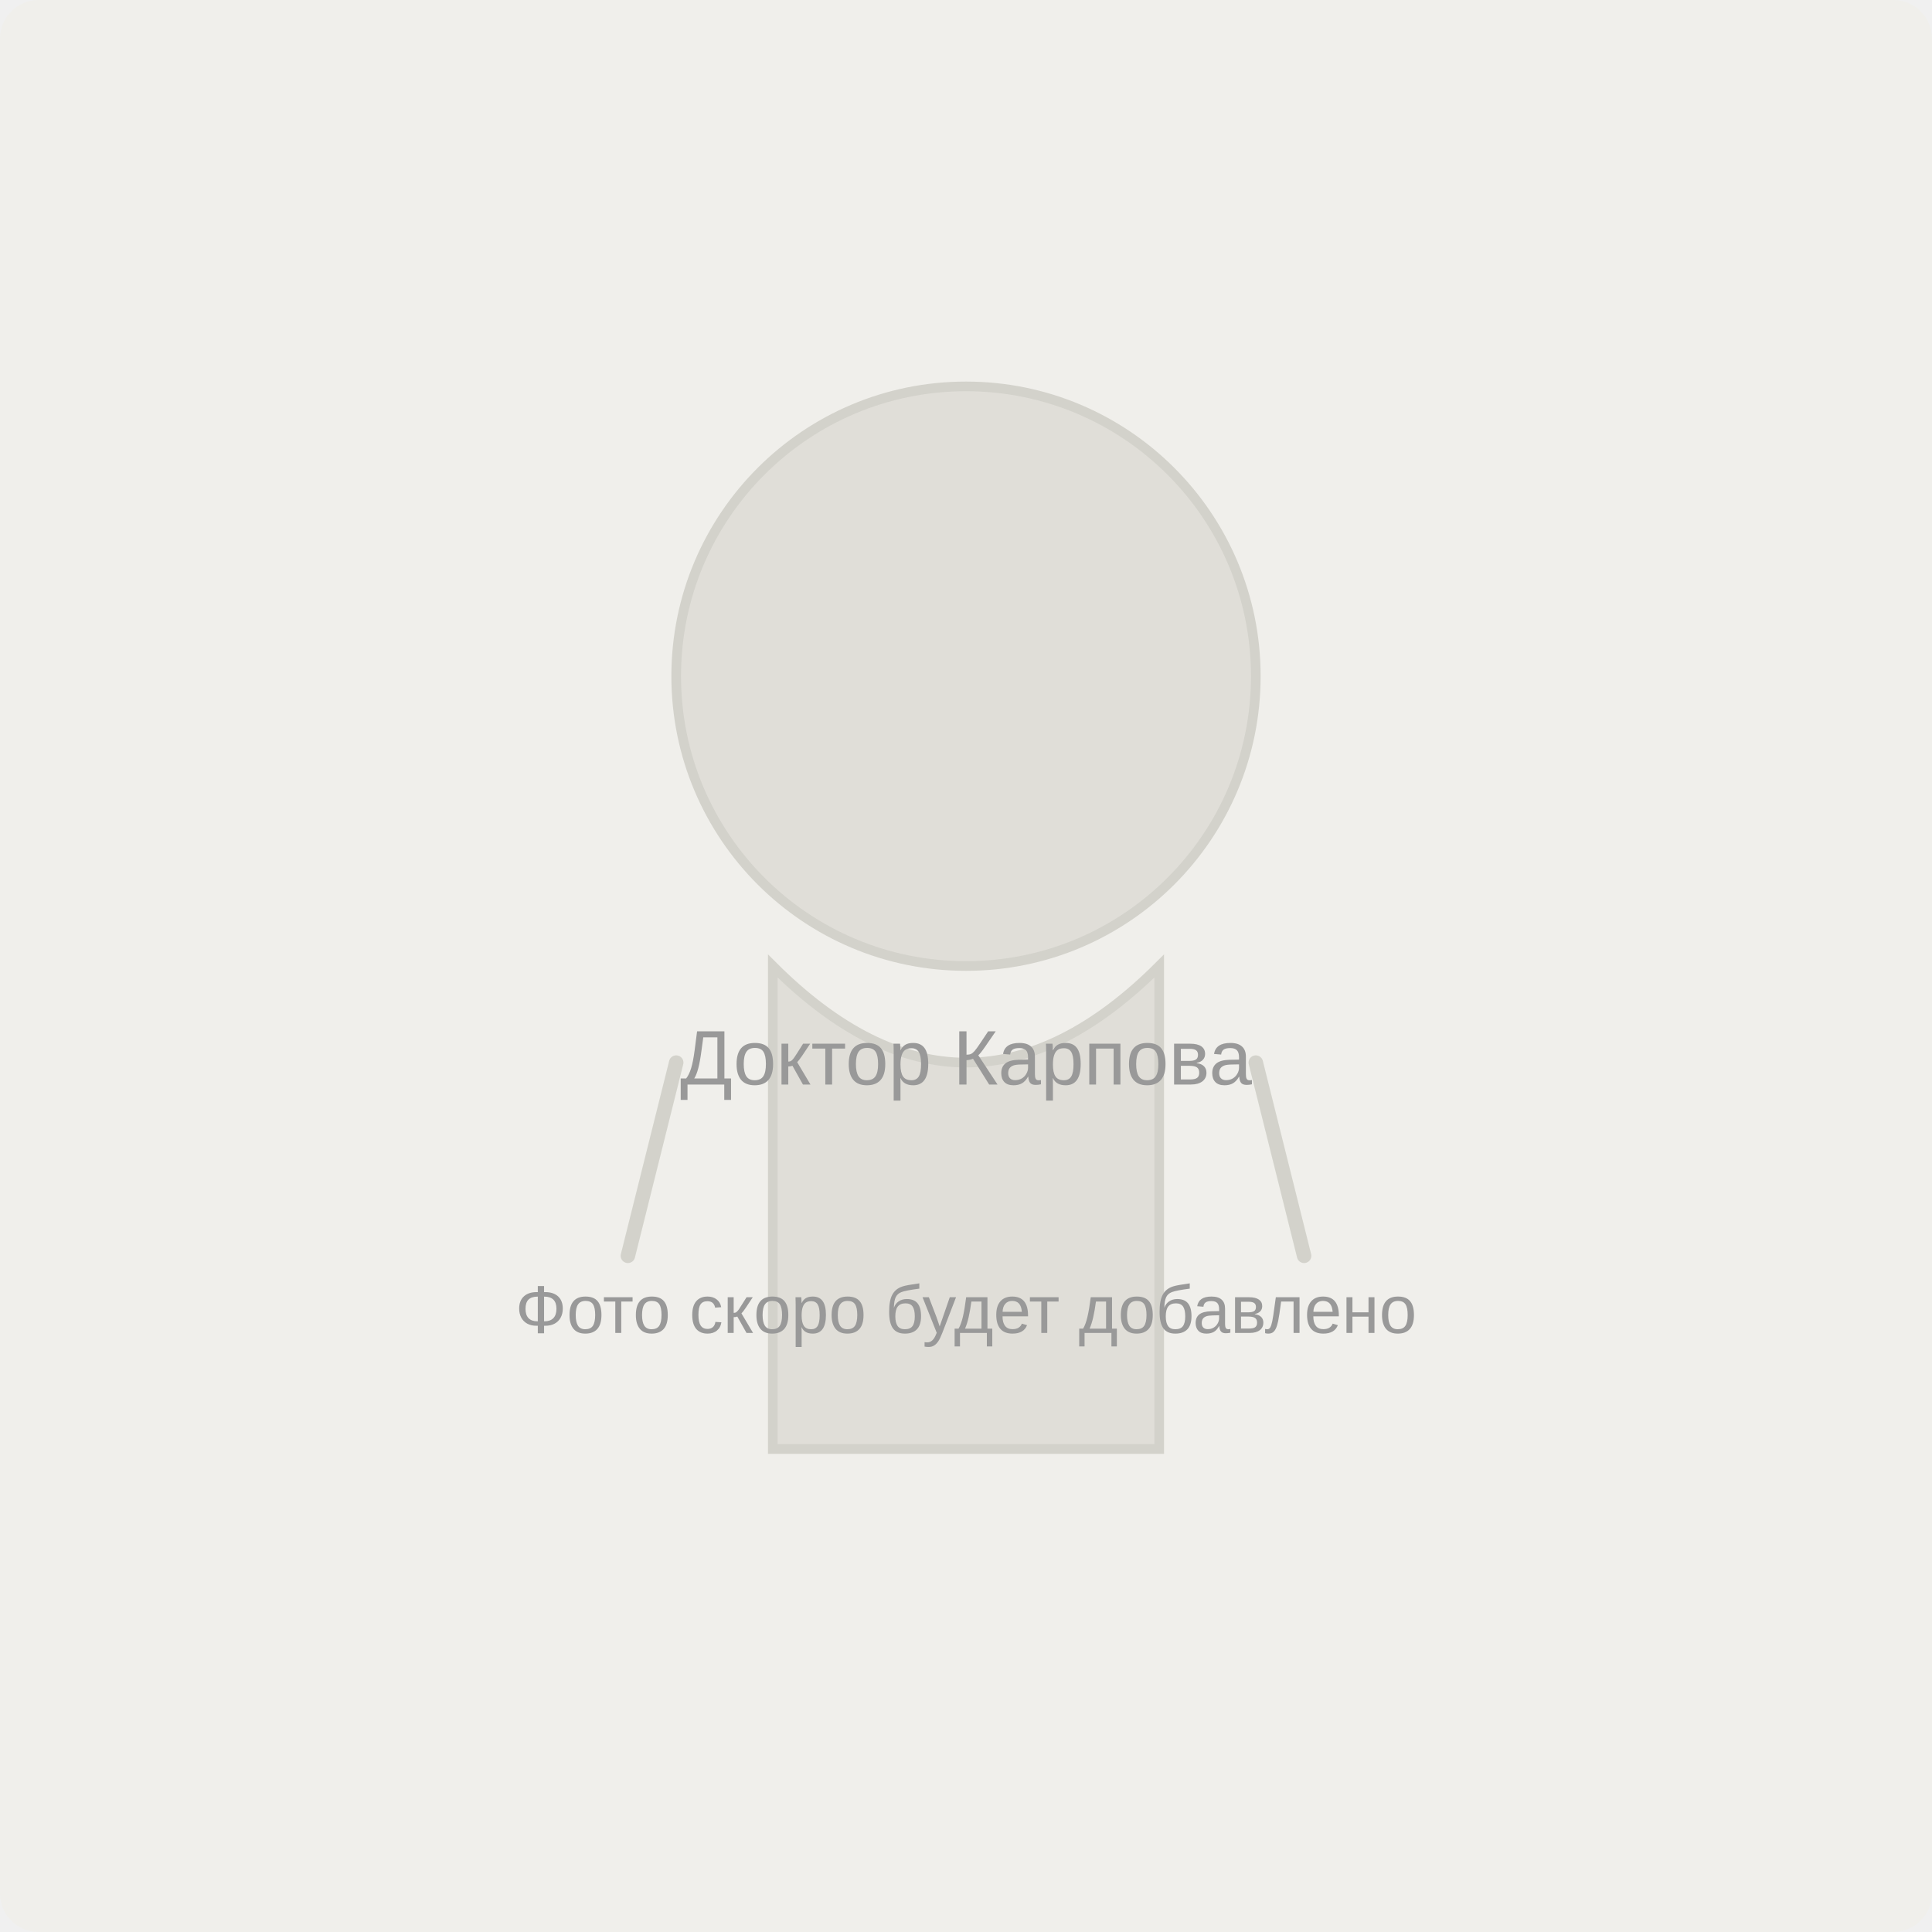
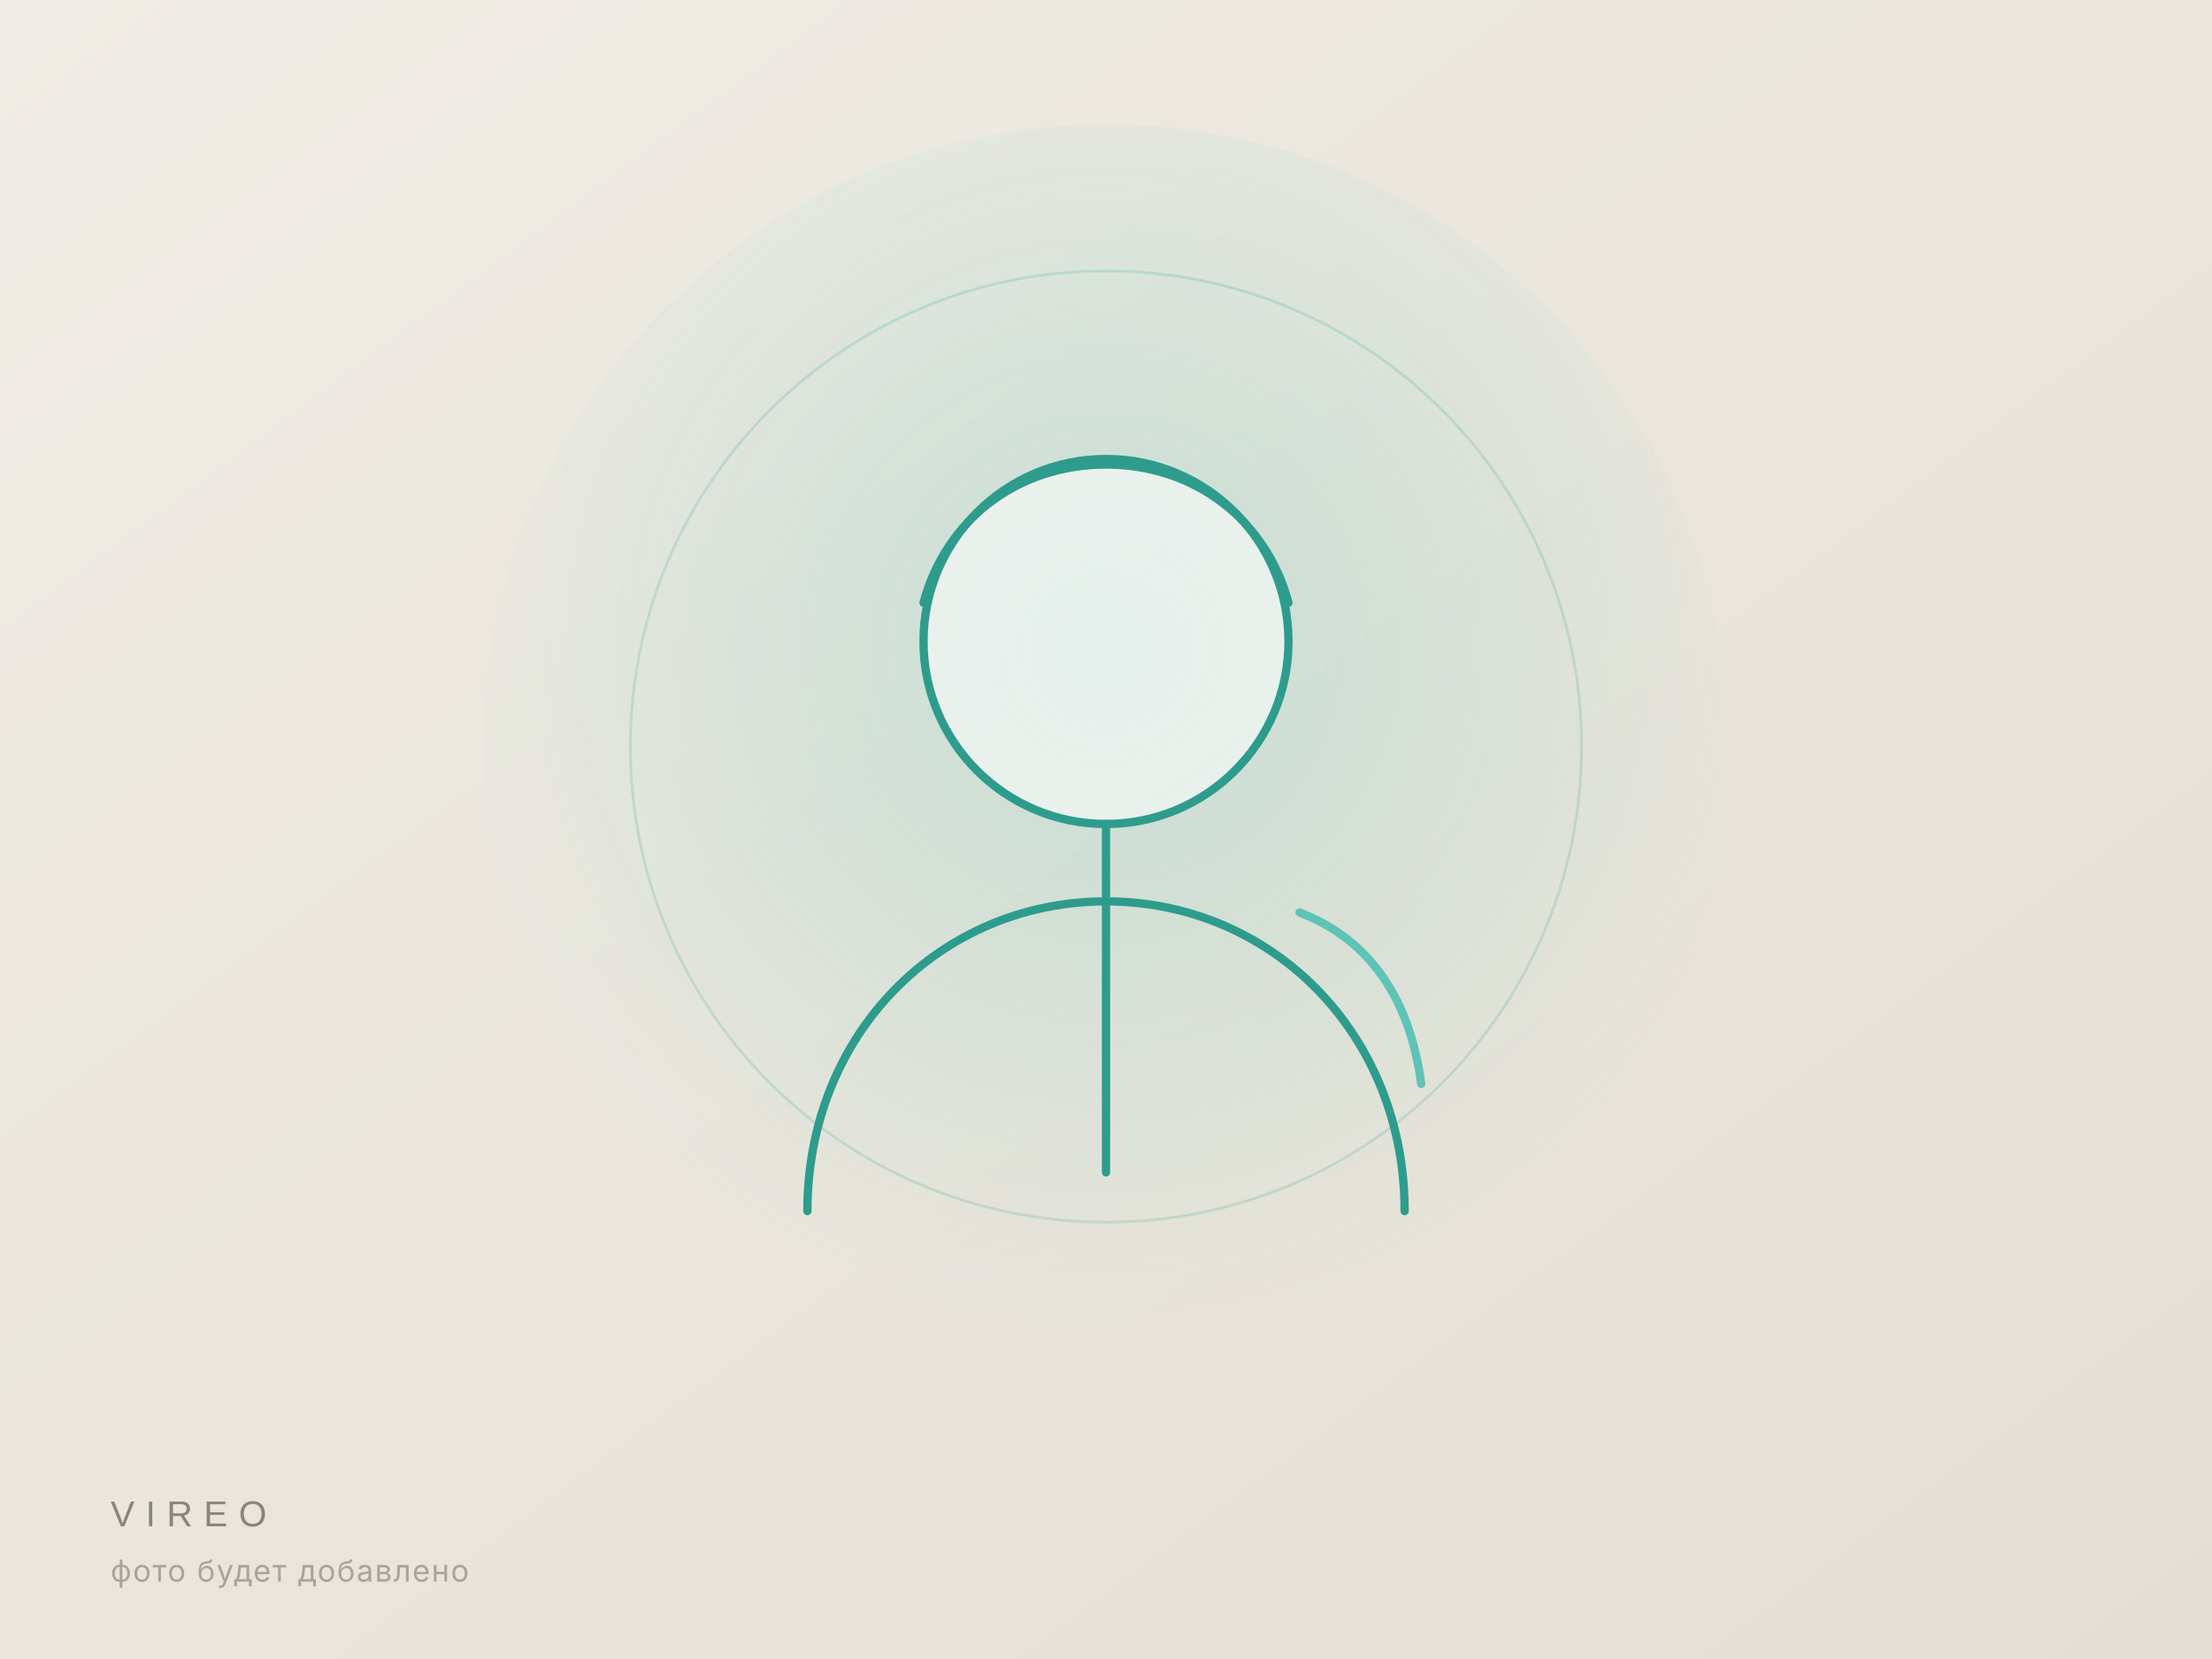
- <svg xmlns="http://www.w3.org/2000/svg" viewBox="0 0 400 400">
-   <rect width="400" height="400" fill="#f0efeb" rx="8" />
-   <circle cx="200" cy="140" r="60" fill="#e0ded8" stroke="#d3d2cb" stroke-width="2" />
-   <path d="M160 200 Q200 240 240 200 L240 300 L160 300 Z" fill="#e0ded8" stroke="#d3d2cb" stroke-width="2" />
-   <path d="M140 220 L130 260 M260 220 L270 260" fill="none" stroke="#d3d2cb" stroke-width="3" stroke-linecap="round" />
-   <text x="50%" y="55%" font-family="Arial, sans-serif" font-size="16" fill="#999" text-anchor="middle" dominant-baseline="middle">Доктор Карпова</text>
-   <text x="50%" y="68%" font-family="Arial, sans-serif" font-size="14" fill="#999" text-anchor="middle" dominant-baseline="middle">Фото скоро будет добавлено</text>
+ <svg xmlns="http://www.w3.org/2000/svg" viewBox="0 0 800 600">
+   <defs>
+     <linearGradient id="bgd" x1="0" y1="0" x2="1" y2="1">
+       <stop offset="0" stop-color="#EFECE5" />
+       <stop offset="1" stop-color="#E4DFD4" />
+     </linearGradient>
+     <radialGradient id="glowD" cx="50%" cy="42%" r="55%">
+       <stop offset="0" stop-color="#5EC4B6" stop-opacity=".26" />
+       <stop offset="1" stop-color="#5EC4B6" stop-opacity="0" />
+     </radialGradient>
+   </defs>
+   <rect width="800" height="600" fill="url(#bgd)" />
+   <circle cx="400" cy="270" r="225" fill="url(#glowD)" />
+   <circle cx="400" cy="270" r="172" fill="none" stroke="#2E9C8D" stroke-opacity=".18" />
+   <g stroke="#2E9C8D" stroke-width="3" fill="#FFFFFF" fill-opacity=".55" stroke-linejoin="round" stroke-linecap="round">
+     <circle cx="400" cy="232" r="66" />
+     <path d="M292 438c0-64 48-112 108-112s108 48 108 112" fill="none" />
+     <path d="M334 218c8-30 34-50 66-50s58 20 66 50" fill="none" />
+     <path d="M400 298v126" fill="none" />
+   </g>
+   <path d="M470 330c26 10 40 32 44 62" fill="none" stroke="#5EC4B6" stroke-width="3" stroke-linecap="round" />
+   <text x="40" y="552" font-family="Jost, Arial, sans-serif" font-size="13" letter-spacing="4" fill="#8A857B">VIREO</text>
+   <text x="40" y="572" font-family="Inter, Arial, sans-serif" font-size="11" letter-spacing=".5" fill="#A9A399">фото будет добавлено</text>
</svg>
